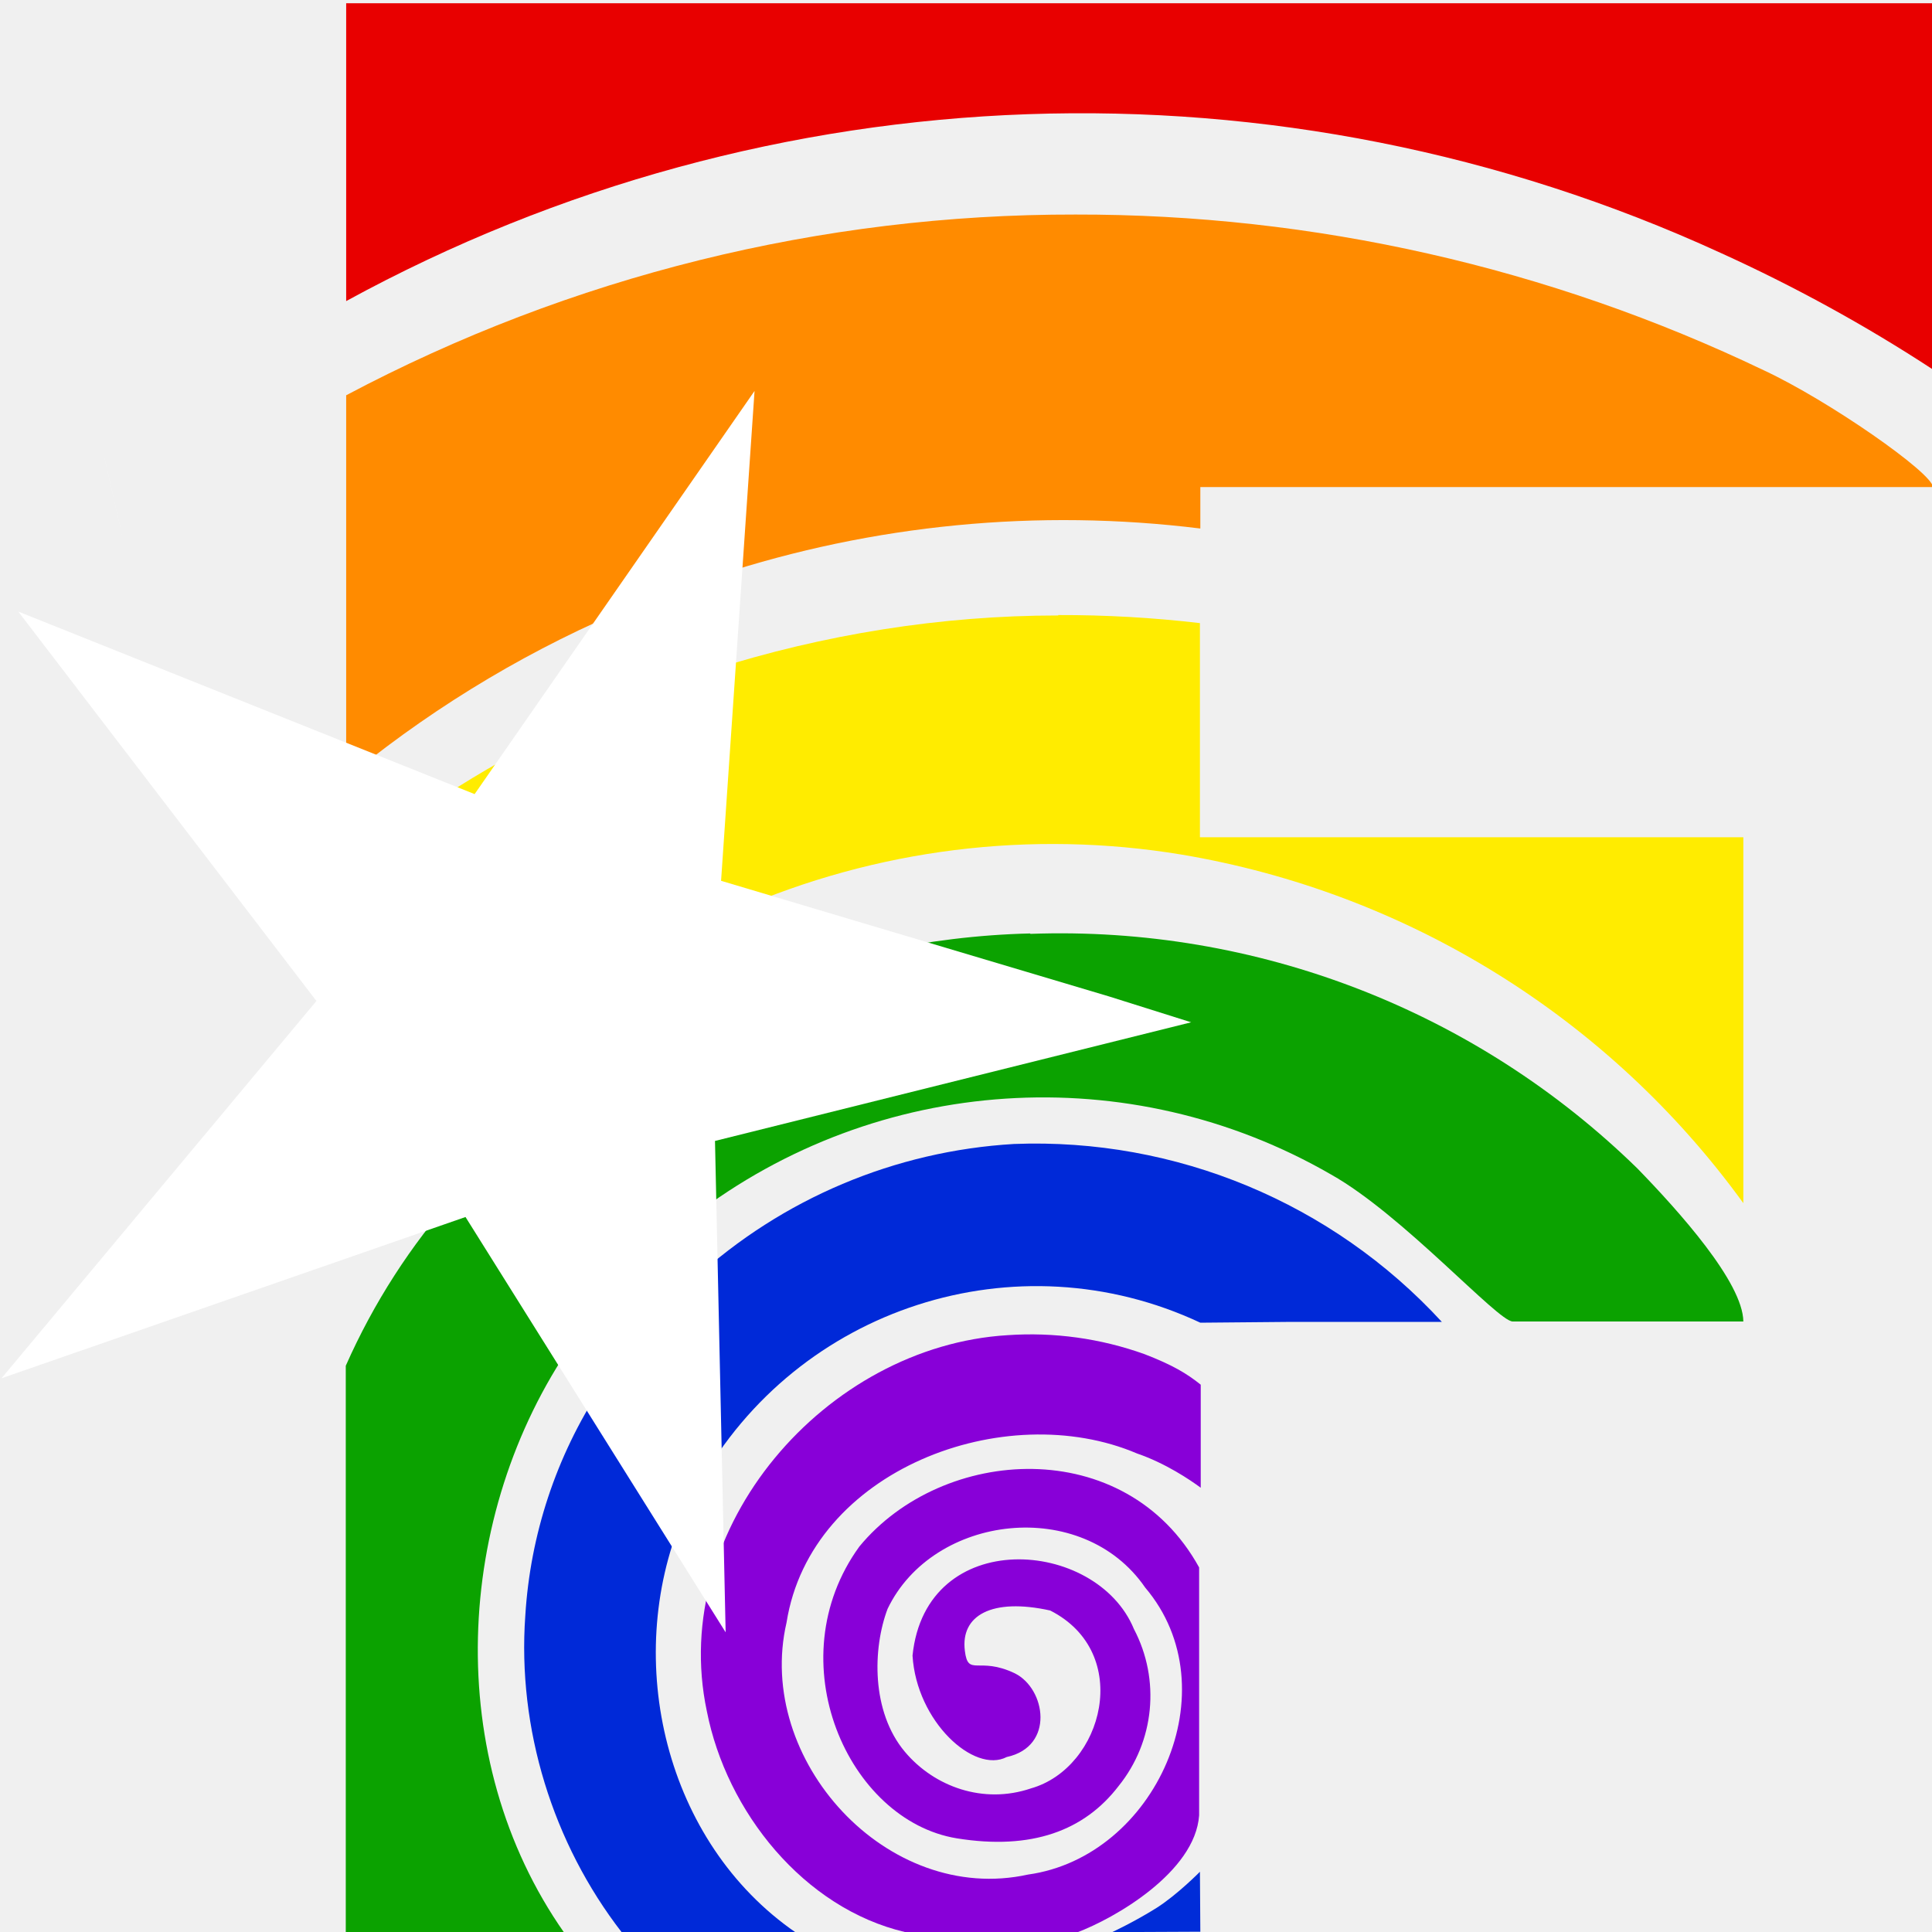
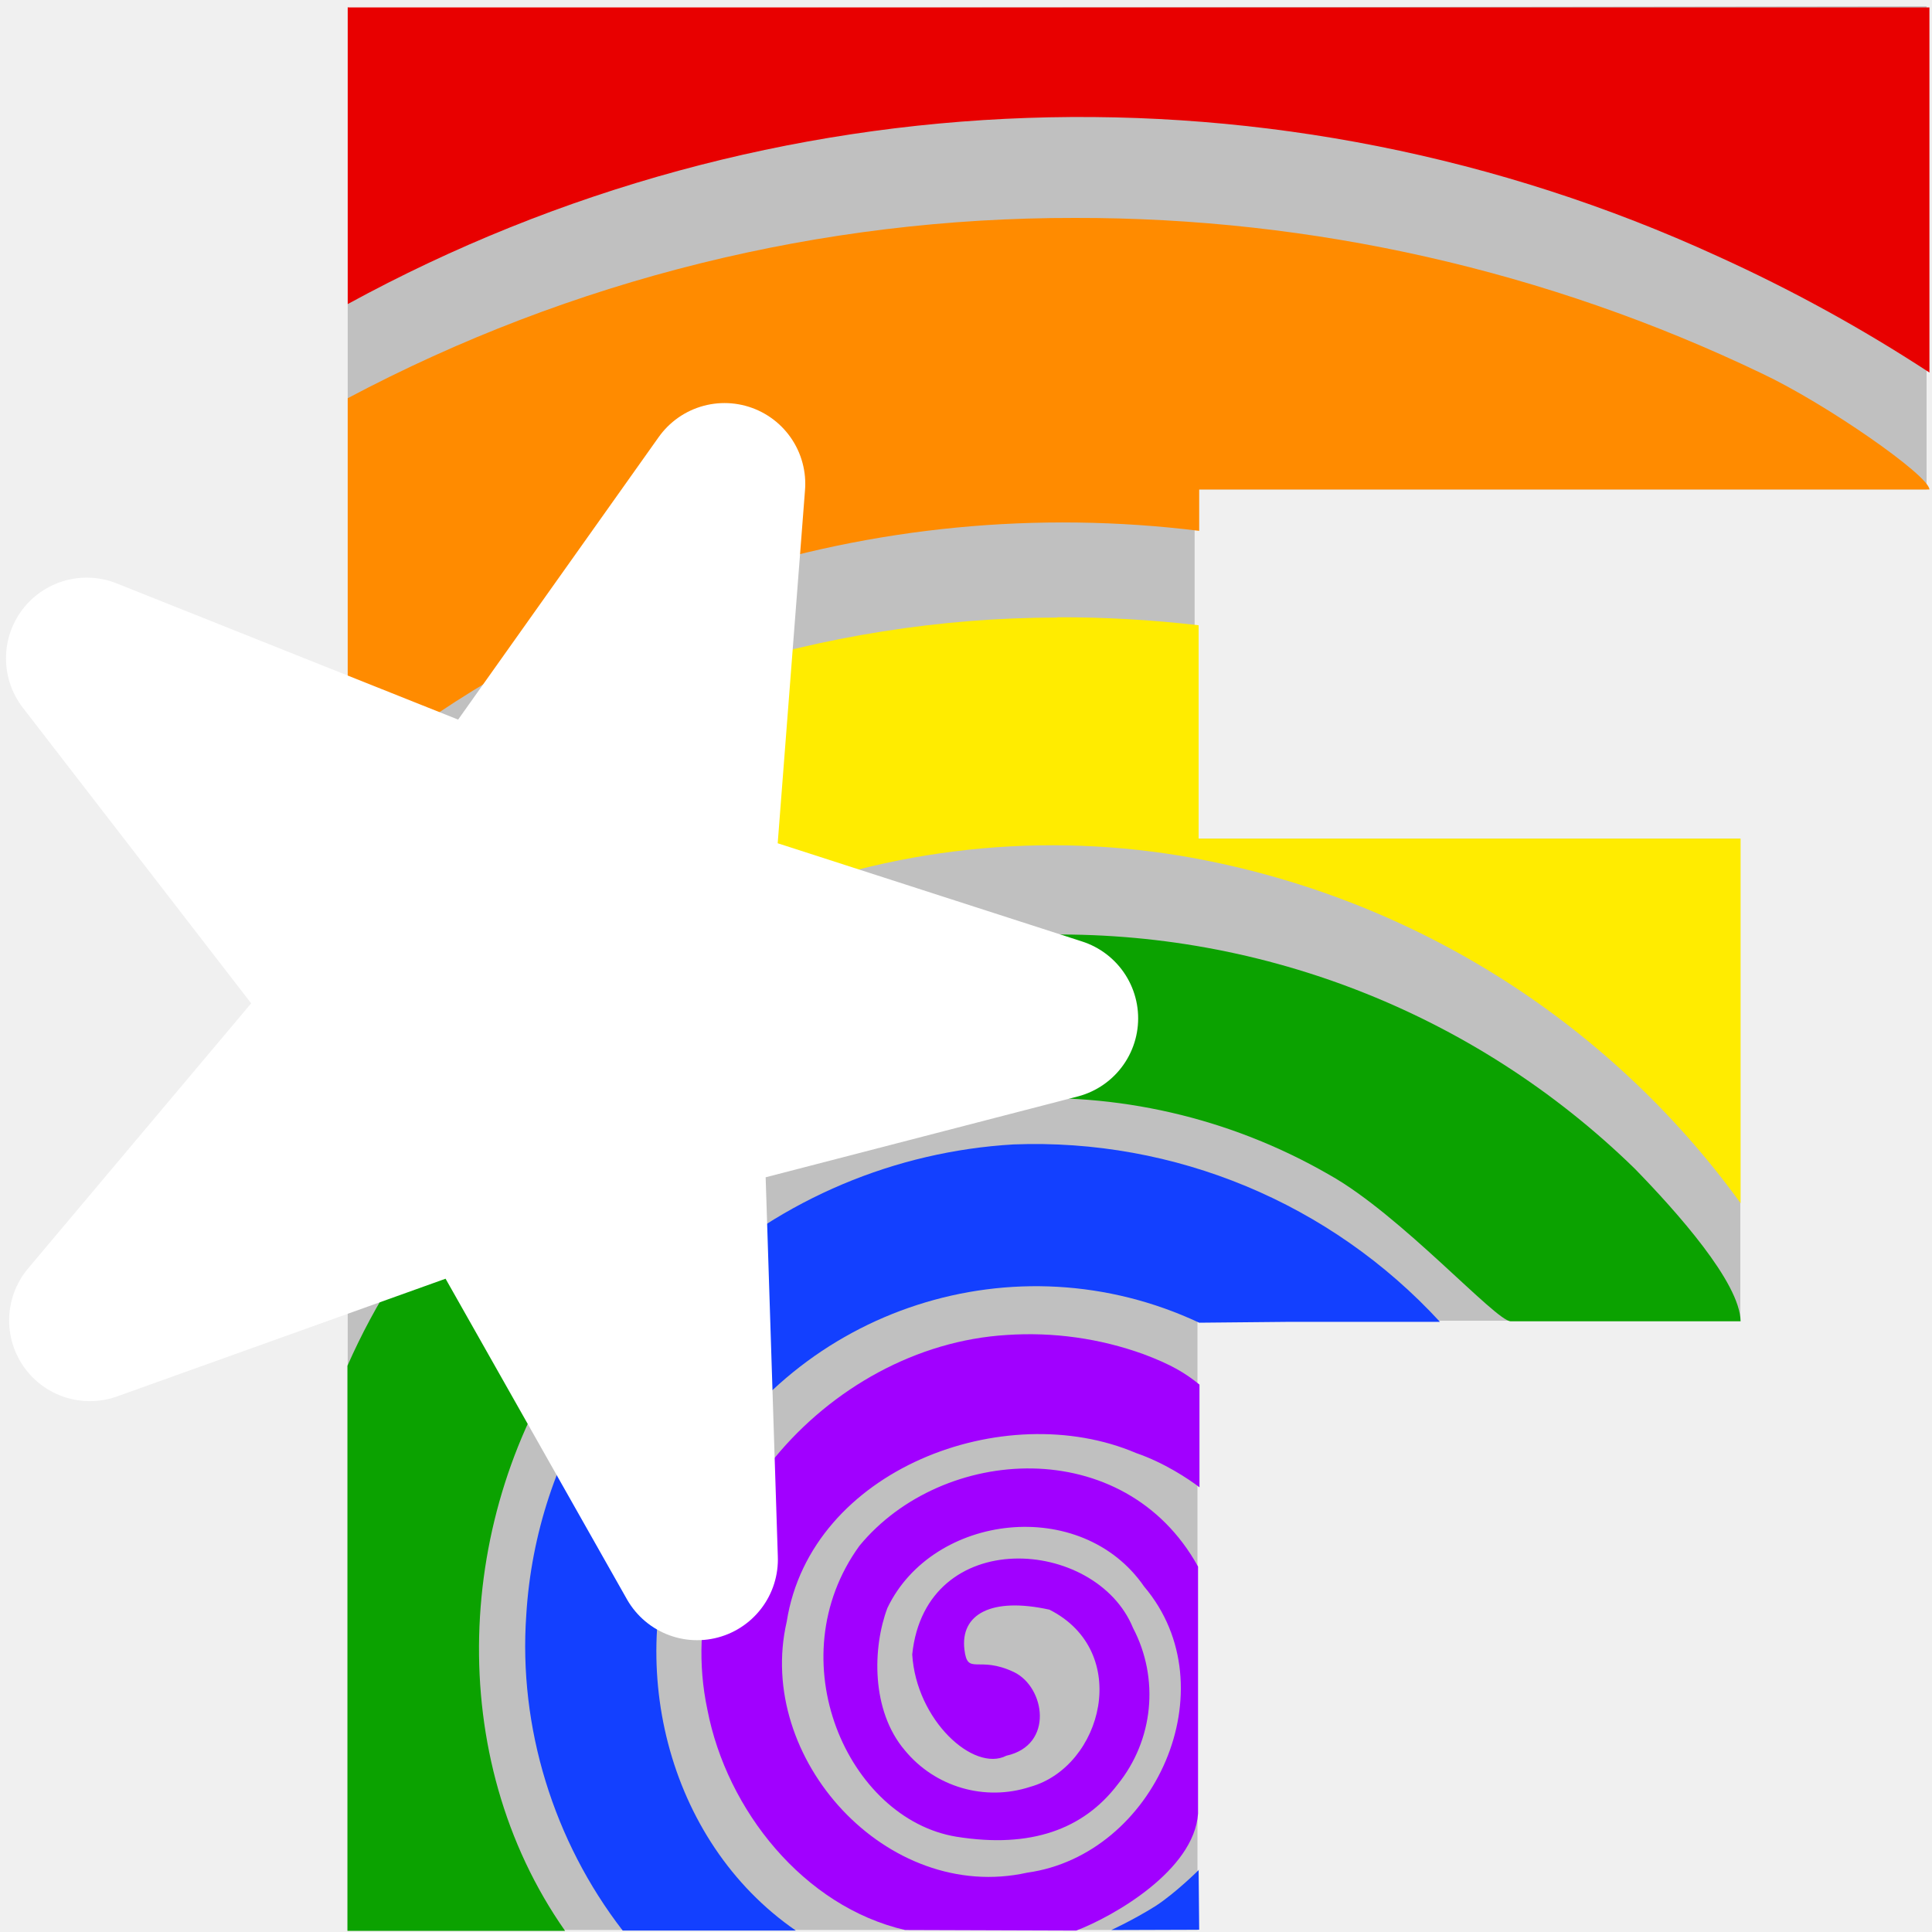
- <svg xmlns="http://www.w3.org/2000/svg" width="48" height="48" viewBox="0 0 12.7 12.7">
-   <path fill="#002cd8" d="M29.81 46.5s-.56.57-1.08.9c-.56.35-1.1.6-1.1.6l2.19-.01-.01-1.5z" style="line-height:1.25;-inkscape-font-specification:&quot;Gill Sans Ultra Bold, Normal&quot;;font-variant-ligatures:normal;font-variant-position:normal;font-variant-caps:normal;font-variant-numeric:normal;font-variant-alternates:normal;font-variant-east-asian:normal;font-feature-settings:normal;font-variation-settings:normal;text-indent:0;text-align:start;text-decoration-line:none;text-decoration-style:solid;text-decoration-color:#000;text-transform:none;text-orientation:mixed;white-space:normal;shape-padding:0;shape-margin:0;inline-size:0;isolation:auto;mix-blend-mode:normal;solid-color:#000;solid-opacity:1" transform="scale(.2646)" />
-   <path fill="#0029d8" d="M14.92 34.49a11.63 11.63 0 0 0-1.87 5.65c-.2 2.8.68 5.65 2.4 7.87h4.32c-3.25-2.24-4.3-6.75-2.82-10.3z" style="line-height:1.25;-inkscape-font-specification:&quot;Gill Sans Ultra Bold, Normal&quot;;font-variant-ligatures:normal;font-variant-position:normal;font-variant-caps:normal;font-variant-numeric:normal;font-variant-alternates:normal;font-variant-east-asian:normal;font-feature-settings:normal;font-variation-settings:normal;text-indent:0;text-align:start;text-decoration-line:none;text-decoration-style:solid;text-decoration-color:#000;text-transform:none;text-orientation:mixed;white-space:normal;shape-padding:0;shape-margin:0;inline-size:0;isolation:auto;mix-blend-mode:normal;solid-color:#000;solid-opacity:1" transform="scale(.2646)" />
-   <path fill="#8800d8" d="M25.03 33.17c-4.5.27-8.44 4.77-7.47 9.34.49 2.5 2.41 4.9 4.93 5.49l4.26.01c.94-.35 2.94-1.5 3.04-2.91v-6.16c-1.83-3.32-6.37-3.03-8.44-.52-2.06 2.84-.28 6.81 2.42 7.25 1.86.3 3.17-.19 4.02-1.3a3.57 3.57 0 0 0 .38-3.9c-.93-2.26-5.17-2.57-5.5.66.1 1.64 1.53 2.94 2.34 2.52 1.2-.26.97-1.7.2-2.08-.9-.43-1.16.1-1.24-.56-.11-.88.67-1.32 2.12-1 2.07 1.05 1.32 3.91-.48 4.42-1.18.4-2.4-.04-3.13-.91-.84-1-.8-2.57-.43-3.55 1.13-2.36 4.84-2.8 6.4-.53 2.14 2.52.26 6.69-2.91 7.13-3.5.77-6.79-2.85-6-6.26.6-3.8 5.43-5.6 8.71-4.2.7.24 1.31.65 1.58.85V34.4c-.35-.28-.7-.49-1.4-.76a8.37 8.37 0 0 0-3.4-.47z" style="line-height:1.25;-inkscape-font-specification:&quot;Gill Sans Ultra Bold, Normal&quot;;font-variant-ligatures:normal;font-variant-position:normal;font-variant-caps:normal;font-variant-numeric:normal;font-variant-alternates:normal;font-variant-east-asian:normal;font-feature-settings:normal;font-variation-settings:normal;text-indent:0;text-align:start;text-decoration-line:none;text-decoration-style:solid;text-decoration-color:#000;text-transform:none;text-orientation:mixed;white-space:normal;shape-padding:0;shape-margin:0;inline-size:0;isolation:auto;mix-blend-mode:normal;solid-color:#000;solid-opacity:1" transform="scale(.2646)" />
-   <path d="m9 30.48-.41.14v.53z" style="line-height:1.25;-inkscape-font-specification:&quot;Gill Sans Ultra Bold, Normal&quot;;font-variant-ligatures:normal;font-variant-position:normal;font-variant-caps:normal;font-variant-numeric:normal;font-variant-alternates:normal;font-variant-east-asian:normal;font-feature-settings:normal;font-variation-settings:normal;text-indent:0;text-align:start;text-decoration-line:none;text-decoration-style:solid;text-decoration-color:#000;text-transform:none;text-orientation:mixed;white-space:normal;shape-padding:0;shape-margin:0;inline-size:0;isolation:auto;mix-blend-mode:normal;solid-color:#000;solid-opacity:1" transform="scale(.2646)" />
-   <path fill="#0ba200" d="m11.8 29.5-.47.17a16.36 16.36 0 0 0-2.74 4.26v14.09h5.43c-3.04-4.33-2.75-10.38.2-14.65z" style="line-height:1.25;-inkscape-font-specification:&quot;Gill Sans Ultra Bold, Normal&quot;;font-variant-ligatures:normal;font-variant-position:normal;font-variant-caps:normal;font-variant-numeric:normal;font-variant-alternates:normal;font-variant-east-asian:normal;font-feature-settings:normal;font-variation-settings:normal;text-indent:0;text-align:start;text-decoration-line:none;text-decoration-style:solid;text-decoration-color:#000;text-transform:none;text-orientation:mixed;white-space:normal;shape-padding:0;shape-margin:0;inline-size:0;isolation:auto;mix-blend-mode:normal;solid-color:#000;solid-opacity:1" transform="scale(.2646)" />
-   <path fill="#0029d8" d="M25.19 28.42a12.9 12.9 0 0 0-7.94 3.35l.11 5.11a9.6 9.6 0 0 1 12.46-4.02l2.22-.02h3.78a13.72 13.72 0 0 0-10.63-4.42Z" style="line-height:1.25;-inkscape-font-specification:&quot;Gill Sans Ultra Bold, Normal&quot;;font-variant-ligatures:normal;font-variant-position:normal;font-variant-caps:normal;font-variant-numeric:normal;font-variant-alternates:normal;font-variant-east-asian:normal;font-feature-settings:normal;font-variation-settings:normal;text-indent:0;text-align:start;text-decoration-line:none;text-decoration-style:solid;text-decoration-color:#000;text-transform:none;text-orientation:mixed;white-space:normal;shape-padding:0;shape-margin:0;inline-size:0;isolation:auto;mix-blend-mode:normal;solid-color:#000;solid-opacity:1" transform="scale(.2646)" />
-   <path d="M8.59 24.87v.07l.04-.04-.03-.03Z" style="line-height:1.25;-inkscape-font-specification:&quot;Gill Sans Ultra Bold, Normal&quot;;font-variant-ligatures:normal;font-variant-position:normal;font-variant-caps:normal;font-variant-numeric:normal;font-variant-alternates:normal;font-variant-east-asian:normal;font-feature-settings:normal;font-variation-settings:normal;text-indent:0;text-align:start;text-decoration-line:none;text-decoration-style:solid;text-decoration-color:#000;text-transform:none;text-orientation:mixed;white-space:normal;shape-padding:0;shape-margin:0;inline-size:0;isolation:auto;mix-blend-mode:normal;solid-color:#000;solid-opacity:1" transform="scale(.2646)" />
-   <path fill="#0ba200" d="M25.59 23.19c-1.28.03-2.56.19-3.82.46l5.6 1.69-10.2 2.56.04 2.32a14.3 14.3 0 0 1 15.86-1.04c1.78 1 4.14 3.65 4.51 3.65h5.73c-.01-.97-1.6-2.74-2.63-3.8A20.51 20.51 0 0 0 25.6 23.2Z" style="line-height:1.25;-inkscape-font-specification:&quot;Gill Sans Ultra Bold, Normal&quot;;font-variant-ligatures:normal;font-variant-position:normal;font-variant-caps:normal;font-variant-numeric:normal;font-variant-alternates:normal;font-variant-east-asian:normal;font-feature-settings:normal;font-variation-settings:normal;text-indent:0;text-align:start;text-decoration-line:none;text-decoration-style:solid;text-decoration-color:#000;text-transform:none;text-orientation:mixed;white-space:normal;shape-padding:0;shape-margin:0;inline-size:0;isolation:auto;mix-blend-mode:normal;solid-color:#000;solid-opacity:1" transform="scale(.2646)" />
-   <path fill="#ffec00" d="M13.47 18.37c-.94.47-1.84 1-2.71 1.58l1.26.5zM26.29 15.29c-2.91 0-5.83.47-8.6 1.35l-.4 5.67 1 .3a19.62 19.62 0 0 1 11.06-1.38 21.67 21.67 0 0 1 13.96 8.66V20.8h-13.5v-5.32a29.6 29.6 0 0 0-3.52-.2z" style="line-height:1.25;-inkscape-font-specification:&quot;Gill Sans Ultra Bold, Normal&quot;;font-variant-ligatures:normal;font-variant-position:normal;font-variant-caps:normal;font-variant-numeric:normal;font-variant-alternates:normal;font-variant-east-asian:normal;font-feature-settings:normal;font-variation-settings:normal;text-indent:0;text-align:start;text-decoration-line:none;text-decoration-style:solid;text-decoration-color:#000;text-transform:none;text-orientation:mixed;white-space:normal;shape-padding:0;shape-margin:0;inline-size:0;isolation:auto;mix-blend-mode:normal;solid-color:#000;solid-opacity:1" transform="scale(.2646)" />
-   <path fill="#ff8b00" d="M26.72 5.33A38.54 38.54 0 0 0 8.6 9.82v9.26l.21.09c2.1-1.7 4.46-3.1 6.96-4.13l2.24-3.23-.17 2.48a27.61 27.61 0 0 1 11.98-1.16V12.1h18.2c-.01-.35-2.59-2.15-4.2-2.9a39.42 39.42 0 0 0-17.1-3.87Z" style="line-height:1.25;-inkscape-font-specification:&quot;Gill Sans Ultra Bold, Normal&quot;;font-variant-ligatures:normal;font-variant-position:normal;font-variant-caps:normal;font-variant-numeric:normal;font-variant-alternates:normal;font-variant-east-asian:normal;font-feature-settings:normal;font-variation-settings:normal;text-indent:0;text-align:start;text-decoration-line:none;text-decoration-style:solid;text-decoration-color:#000;text-transform:none;text-orientation:mixed;white-space:normal;shape-padding:0;shape-margin:0;inline-size:0;isolation:auto;mix-blend-mode:normal;solid-color:#000;solid-opacity:1" transform="scale(.2646)" />
-   <path fill="#e80000" d="M8.6.07v7.41a38.08 38.08 0 0 1 34.14-1.2c1.83.83 3.6 1.8 5.28 2.9V.08H8.6Z" style="line-height:1.25;-inkscape-font-specification:&quot;Gill Sans Ultra Bold, Normal&quot;;font-variant-ligatures:normal;font-variant-position:normal;font-variant-caps:normal;font-variant-numeric:normal;font-variant-alternates:normal;font-variant-east-asian:normal;font-feature-settings:normal;font-variation-settings:normal;text-indent:0;text-align:start;text-decoration-line:none;text-decoration-style:solid;text-decoration-color:#000;text-transform:none;text-orientation:mixed;white-space:normal;shape-padding:0;shape-margin:0;inline-size:0;isolation:auto;mix-blend-mode:normal;solid-color:#000;solid-opacity:1" transform="scale(.2646)" />
-   <path fill="#fff" fill-rule="evenodd" d="M4.96 2.57 3.12 5.22l-3-1.2 1.96 2.56L.01 9.06 3.06 8l1.71 2.73L4.7 7.5l3.13-.78-.54-.17-2.55-.76ZM1.08 4.73c-.72-3.15-.36-1.58 0 0z" color="#000" font-family="sans-serif" font-weight="400" overflow="visible" style="line-height:normal;font-variant-ligatures:normal;font-variant-position:normal;font-variant-caps:normal;font-variant-numeric:normal;font-variant-alternates:normal;font-variant-east-asian:normal;font-feature-settings:normal;font-variation-settings:normal;text-indent:0;text-align:start;text-decoration-line:none;text-decoration-style:solid;text-decoration-color:#000;text-transform:none;text-orientation:mixed;white-space:normal;shape-padding:0;shape-margin:0;inline-size:0;isolation:auto;mix-blend-mode:normal;solid-color:#000;solid-opacity:1" />
+ <svg xmlns="http://www.w3.org/2000/svg" width="256" height="256" viewBox="0 0 67.73 67.73">
+   <path d="M12.19.29v67.37h29.79V46.3h19.03V29.4H41.88V17.16h25.66V.22Z" opacity=".2" />
+   <path fill="#1340ff" d="M42.03 65.55s-.8.8-1.52 1.27c-.8.5-1.55.84-1.55.84l3.08-.01-.02-2.11zM21.08 48.66a16.36 16.36 0 0 0-2.63 7.95c-.28 3.94.96 7.94 3.38 11.07h6.07c-4.57-3.15-6.05-9.5-3.96-14.5z" style="line-height:1.25;-inkscape-font-specification:&quot;Gill Sans Ultra Bold, Normal&quot;;font-variant-ligatures:normal;font-variant-position:normal;font-variant-caps:normal;font-variant-numeric:normal;font-variant-alternates:normal;font-variant-east-asian:normal;font-feature-settings:normal;font-variation-settings:normal;text-indent:0;text-align:start;text-decoration-line:none;text-decoration-style:solid;text-decoration-color:#000;text-transform:none;text-orientation:mixed;white-space:normal;shape-padding:0;shape-margin:0;inline-size:0;isolation:auto;mix-blend-mode:normal;solid-color:#000;solid-opacity:1" />
+   <path fill="#a100ff" d="M35.3 46.8c-6.33.38-11.87 6.71-10.5 13.14.68 3.52 3.38 6.9 6.93 7.72l6 .02c1.31-.5 4.13-2.11 4.27-4.1v-8.66c-2.58-4.67-8.96-4.26-11.87-.73-2.9 4-.4 9.58 3.4 10.2 2.62.42 4.46-.27 5.65-1.83a5.02 5.02 0 0 0 .54-5.49c-1.3-3.18-7.27-3.61-7.74.93.14 2.3 2.15 4.14 3.3 3.55 1.68-.37 1.36-2.4.27-2.93-1.26-.6-1.63.14-1.74-.79-.15-1.24.94-1.85 2.98-1.4 2.91 1.47 1.86 5.5-.67 6.21a4.06 4.06 0 0 1-4.4-1.28c-1.19-1.4-1.13-3.61-.61-4.99 1.59-3.32 6.8-3.94 9-.75 3.01 3.55.37 9.41-4.1 10.03-4.91 1.09-9.54-4-8.43-8.8.84-5.35 7.64-7.88 12.25-5.91.99.34 1.84.91 2.22 1.2v-3.6c-.49-.4-.98-.7-1.97-1.07a11.77 11.77 0 0 0-4.78-.67Z" style="line-height:1.25;-inkscape-font-specification:&quot;Gill Sans Ultra Bold, Normal&quot;;font-variant-ligatures:normal;font-variant-position:normal;font-variant-caps:normal;font-variant-numeric:normal;font-variant-alternates:normal;font-variant-east-asian:normal;font-feature-settings:normal;font-variation-settings:normal;text-indent:0;text-align:start;text-decoration-line:none;text-decoration-style:solid;text-decoration-color:#000;text-transform:none;text-orientation:mixed;white-space:normal;shape-padding:0;shape-margin:0;inline-size:0;isolation:auto;mix-blend-mode:normal;solid-color:#000;solid-opacity:1" />
+   <path d="m12.75 43.02-.57.2v.74z" style="line-height:1.25;-inkscape-font-specification:&quot;Gill Sans Ultra Bold, Normal&quot;;font-variant-ligatures:normal;font-variant-position:normal;font-variant-caps:normal;font-variant-numeric:normal;font-variant-alternates:normal;font-variant-east-asian:normal;font-feature-settings:normal;font-variation-settings:normal;text-indent:0;text-align:start;text-decoration-line:none;text-decoration-style:solid;text-decoration-color:#000;text-transform:none;text-orientation:mixed;white-space:normal;shape-padding:0;shape-margin:0;inline-size:0;isolation:auto;mix-blend-mode:normal;solid-color:#000;solid-opacity:1" />
+   <path fill="#0ba200" d="m16.7 41.64-.67.24a23.01 23.01 0 0 0-3.85 6v19.81h7.63c-4.27-6.09-3.86-14.6.29-20.6z" style="line-height:1.25;-inkscape-font-specification:&quot;Gill Sans Ultra Bold, Normal&quot;;font-variant-ligatures:normal;font-variant-position:normal;font-variant-caps:normal;font-variant-numeric:normal;font-variant-alternates:normal;font-variant-east-asian:normal;font-feature-settings:normal;font-variation-settings:normal;text-indent:0;text-align:start;text-decoration-line:none;text-decoration-style:solid;text-decoration-color:#000;text-transform:none;text-orientation:mixed;white-space:normal;shape-padding:0;shape-margin:0;inline-size:0;isolation:auto;mix-blend-mode:normal;solid-color:#000;solid-opacity:1" />
+   <path fill="#1340ff" d="M35.53 40.12a18.15 18.15 0 0 0-11.17 4.71l.15 7.2a13.5 13.5 0 0 1 17.53-5.66l3.12-.03h5.32a19.3 19.3 0 0 0-14.95-6.22z" style="line-height:1.25;-inkscape-font-specification:&quot;Gill Sans Ultra Bold, Normal&quot;;font-variant-ligatures:normal;font-variant-position:normal;font-variant-caps:normal;font-variant-numeric:normal;font-variant-alternates:normal;font-variant-east-asian:normal;font-feature-settings:normal;font-variation-settings:normal;text-indent:0;text-align:start;text-decoration-line:none;text-decoration-style:solid;text-decoration-color:#000;text-transform:none;text-orientation:mixed;white-space:normal;shape-padding:0;shape-margin:0;inline-size:0;isolation:auto;mix-blend-mode:normal;solid-color:#000;solid-opacity:1" />
+   <path d="M12.18 35.13v.1l.05-.06-.04-.04z" style="line-height:1.25;-inkscape-font-specification:&quot;Gill Sans Ultra Bold, Normal&quot;;font-variant-ligatures:normal;font-variant-position:normal;font-variant-caps:normal;font-variant-numeric:normal;font-variant-alternates:normal;font-variant-east-asian:normal;font-feature-settings:normal;font-variation-settings:normal;text-indent:0;text-align:start;text-decoration-line:none;text-decoration-style:solid;text-decoration-color:#000;text-transform:none;text-orientation:mixed;white-space:normal;shape-padding:0;shape-margin:0;inline-size:0;isolation:auto;mix-blend-mode:normal;solid-color:#000;solid-opacity:1" />
+   <path fill="#0ba200" d="M36.09 32.76c-1.8.05-3.6.27-5.37.65l7.87 2.38-14.34 3.6.05 3.26a20.12 20.12 0 0 1 22.31-1.46c2.5 1.4 5.83 5.13 6.35 5.13h8.06c-.02-1.36-2.25-3.85-3.7-5.34a28.85 28.85 0 0 0-21.22-8.2z" style="line-height:1.25;-inkscape-font-specification:&quot;Gill Sans Ultra Bold, Normal&quot;;font-variant-ligatures:normal;font-variant-position:normal;font-variant-caps:normal;font-variant-numeric:normal;font-variant-alternates:normal;font-variant-east-asian:normal;font-feature-settings:normal;font-variation-settings:normal;text-indent:0;text-align:start;text-decoration-line:none;text-decoration-style:solid;text-decoration-color:#000;text-transform:none;text-orientation:mixed;white-space:normal;shape-padding:0;shape-margin:0;inline-size:0;isolation:auto;mix-blend-mode:normal;solid-color:#000;solid-opacity:1" />
+   <path d="M19.04 25.98c-1.32.66-2.59 1.41-3.81 2.23l1.77.7z" style="line-height:1.25;-inkscape-font-specification:&quot;Gill Sans Ultra Bold, Normal&quot;;font-variant-ligatures:normal;font-variant-position:normal;font-variant-caps:normal;font-variant-numeric:normal;font-variant-alternates:normal;font-variant-east-asian:normal;font-feature-settings:normal;font-variation-settings:normal;text-indent:0;text-align:start;text-decoration-line:none;text-decoration-style:solid;text-decoration-color:#000;text-transform:none;text-orientation:mixed;white-space:normal;shape-padding:0;shape-margin:0;inline-size:0;isolation:auto;mix-blend-mode:normal;solid-color:#000;solid-opacity:1" />
+   <path fill="#ffec00" d="M37.07 21.65c-4.09 0-8.2.66-12.1 1.9l-.56 7.98 1.41.42A27.6 27.6 0 0 1 41.38 30a30.48 30.48 0 0 1 19.64 12.18V29.4h-19v-7.48a41.64 41.64 0 0 0-4.95-.28z" style="line-height:1.25;-inkscape-font-specification:&quot;Gill Sans Ultra Bold, Normal&quot;;font-variant-ligatures:normal;font-variant-position:normal;font-variant-caps:normal;font-variant-numeric:normal;font-variant-alternates:normal;font-variant-east-asian:normal;font-feature-settings:normal;font-variation-settings:normal;text-indent:0;text-align:start;text-decoration-line:none;text-decoration-style:solid;text-decoration-color:#000;text-transform:none;text-orientation:mixed;white-space:normal;shape-padding:0;shape-margin:0;inline-size:0;isolation:auto;mix-blend-mode:normal;solid-color:#000;solid-opacity:1" />
+   <path fill="#ff8b00" d="M37.68 7.64a54.21 54.21 0 0 0-25.49 6.32v13.02l.3.13a39.56 39.56 0 0 1 9.79-5.81l3.15-4.54-.24 3.48a38.84 38.84 0 0 1 16.85-1.63v-1.45h25.6c-.01-.49-3.64-3.02-5.9-4.08a55.45 55.45 0 0 0-24.06-5.44Z" style="line-height:1.25;-inkscape-font-specification:&quot;Gill Sans Ultra Bold, Normal&quot;;font-variant-ligatures:normal;font-variant-position:normal;font-variant-caps:normal;font-variant-numeric:normal;font-variant-alternates:normal;font-variant-east-asian:normal;font-feature-settings:normal;font-variation-settings:normal;text-indent:0;text-align:start;text-decoration-line:none;text-decoration-style:solid;text-decoration-color:#000;text-transform:none;text-orientation:mixed;white-space:normal;shape-padding:0;shape-margin:0;inline-size:0;isolation:auto;mix-blend-mode:normal;solid-color:#000;solid-opacity:1" />
+   <path fill="#e80000" d="M12.19.24v10.42a53.57 53.57 0 0 1 48.02-1.68 55.17 55.17 0 0 1 7.43 4.08V.26H12.2Z" style="line-height:1.25;-inkscape-font-specification:&quot;Gill Sans Ultra Bold, Normal&quot;;font-variant-ligatures:normal;font-variant-position:normal;font-variant-caps:normal;font-variant-numeric:normal;font-variant-alternates:normal;font-variant-east-asian:normal;font-feature-settings:normal;font-variation-settings:normal;text-indent:0;text-align:start;text-decoration-line:none;text-decoration-style:solid;text-decoration-color:#000;text-transform:none;text-orientation:mixed;white-space:normal;shape-padding:0;shape-margin:0;inline-size:0;isolation:auto;mix-blend-mode:normal;solid-color:#000;solid-opacity:1" />
+   <path fill="#fff" stroke="#fff" stroke-linejoin="round" stroke-width="5.66" d="m25.4 16.96-8.32 11.72-14.04-5.6 9.4 12.17-9.29 11.04 13.76-4.93 7.53 13.31-.5-15.57 13.13-3.4-12.8-4.13z" paint-order="stroke fill markers" />
+   <path fill="#fff" d="m25.4 16.96-8.32 11.72-14.04-5.6 9.4 12.17-9.3 11.04 13.77-4.93 7.53 13.31-.5-15.57 13.13-3.4-12.8-4.13Z" paint-order="stroke fill markers" />
</svg>
